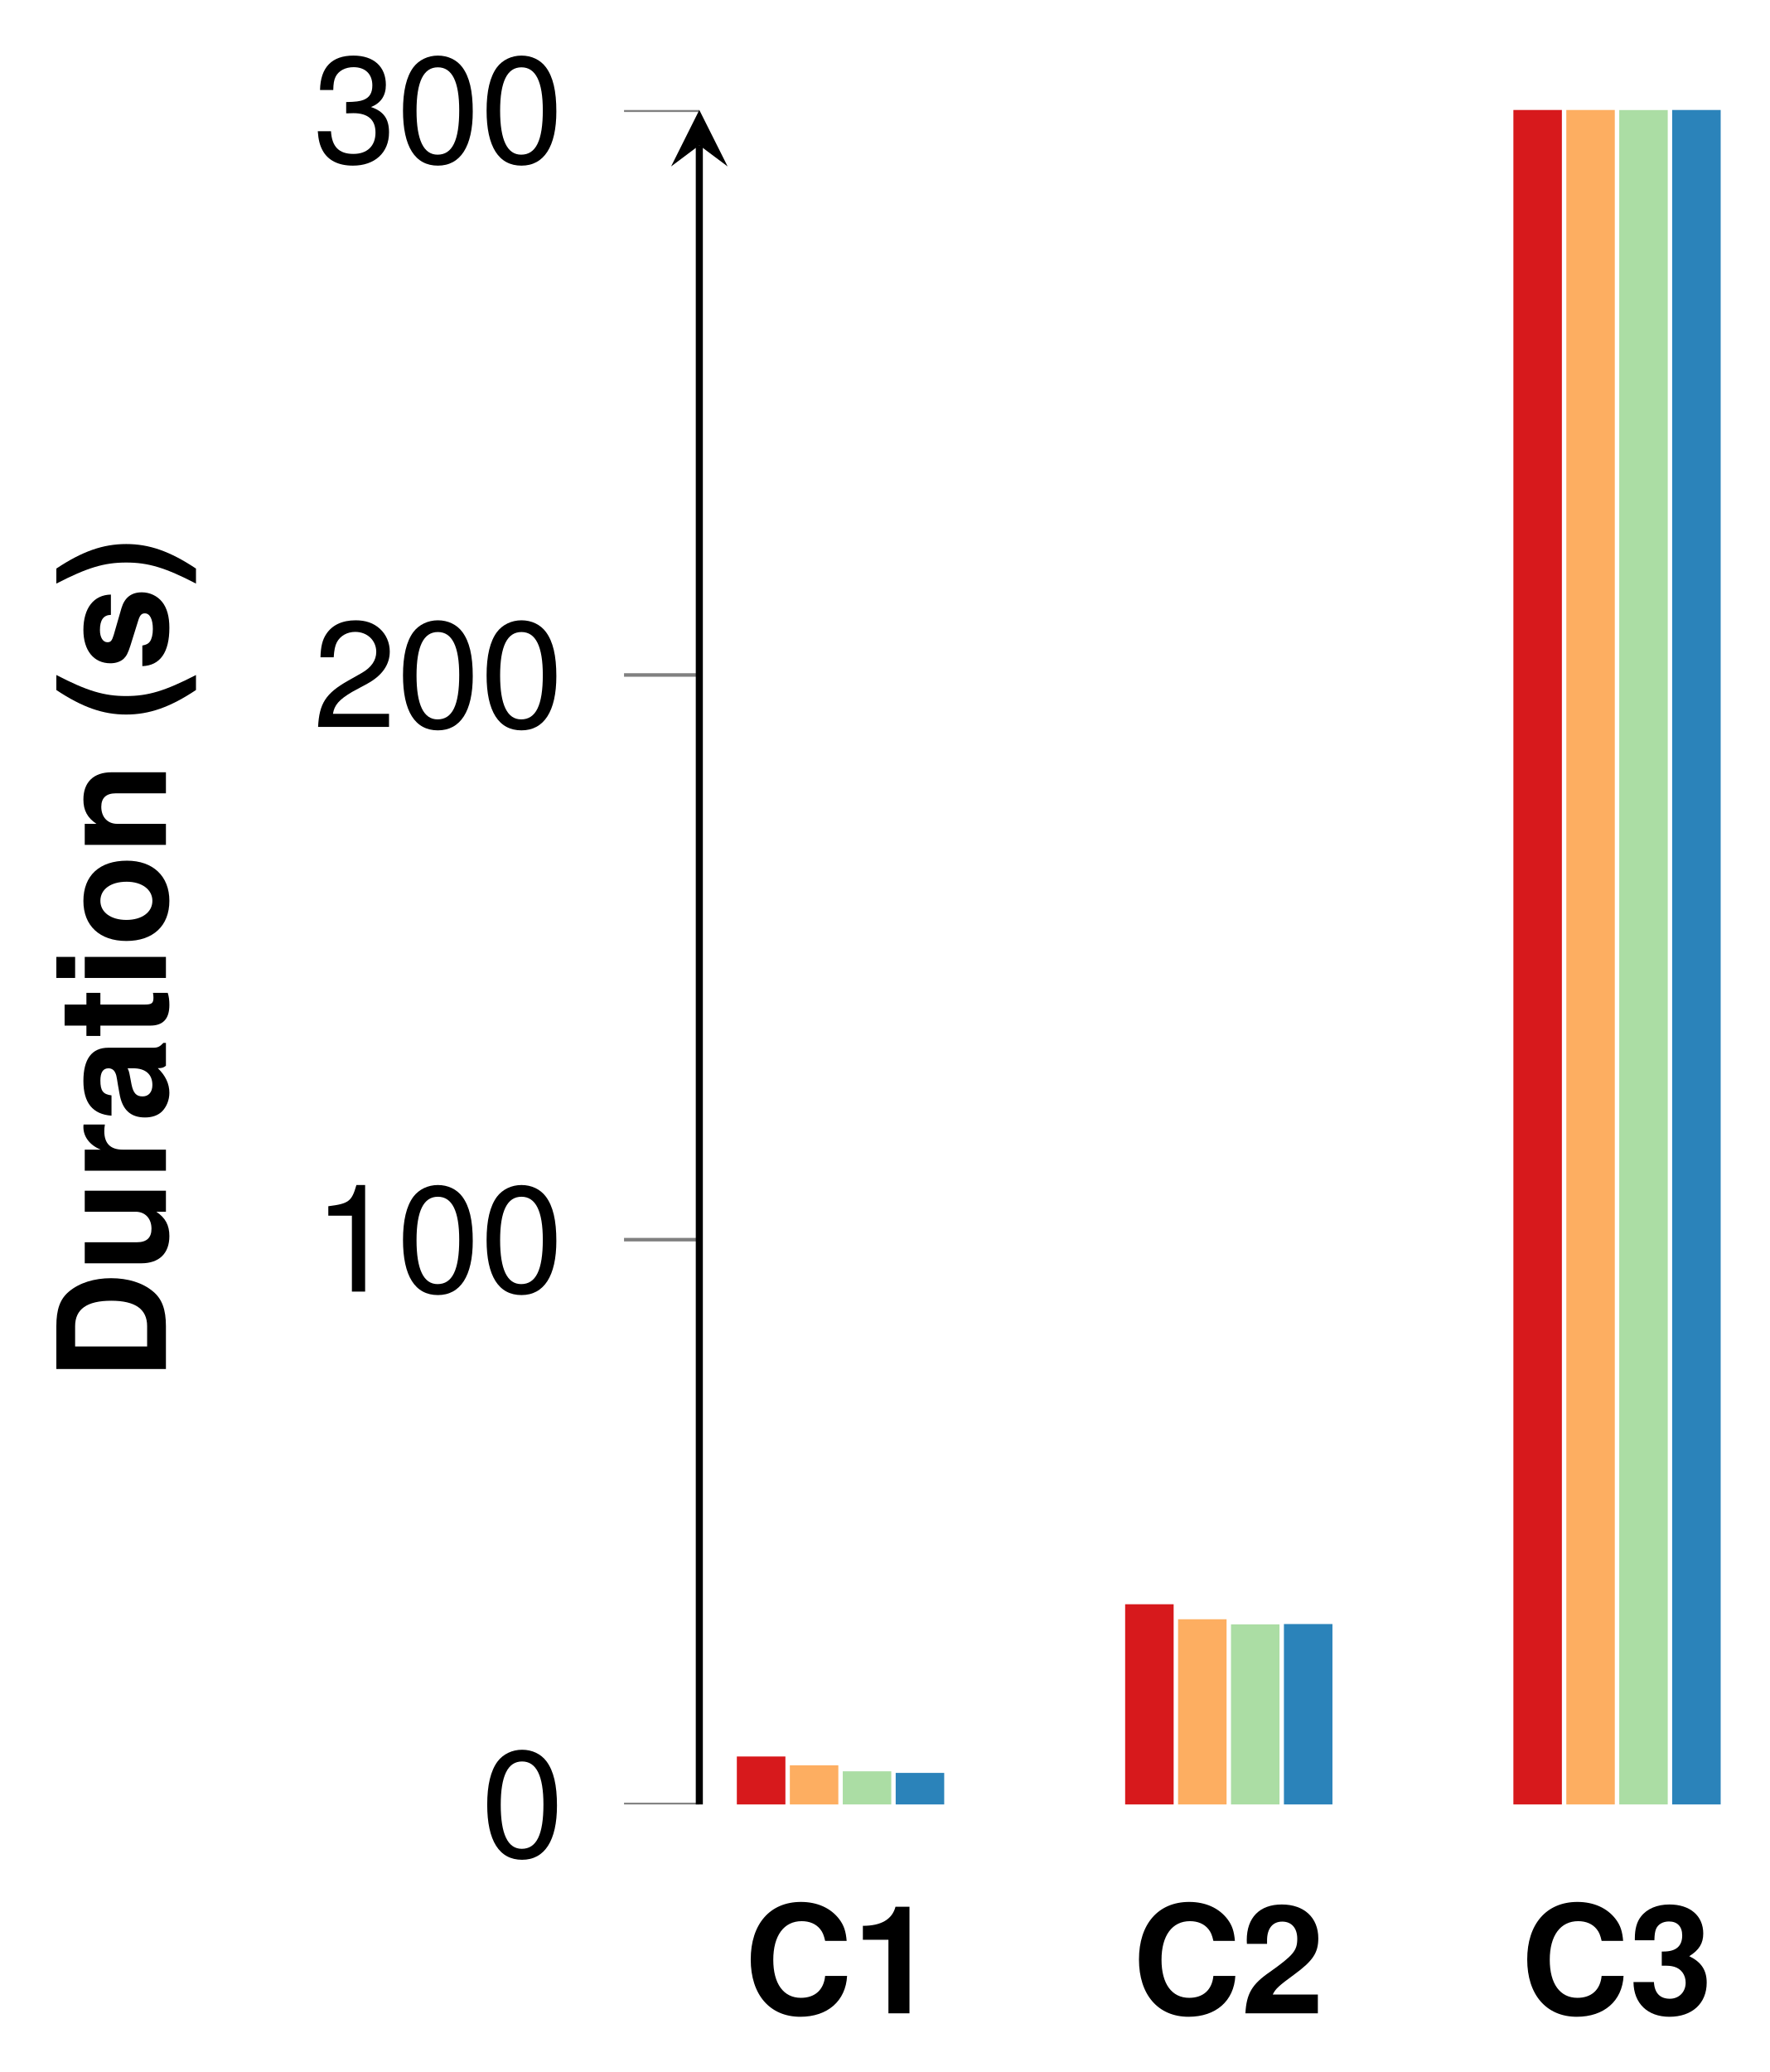
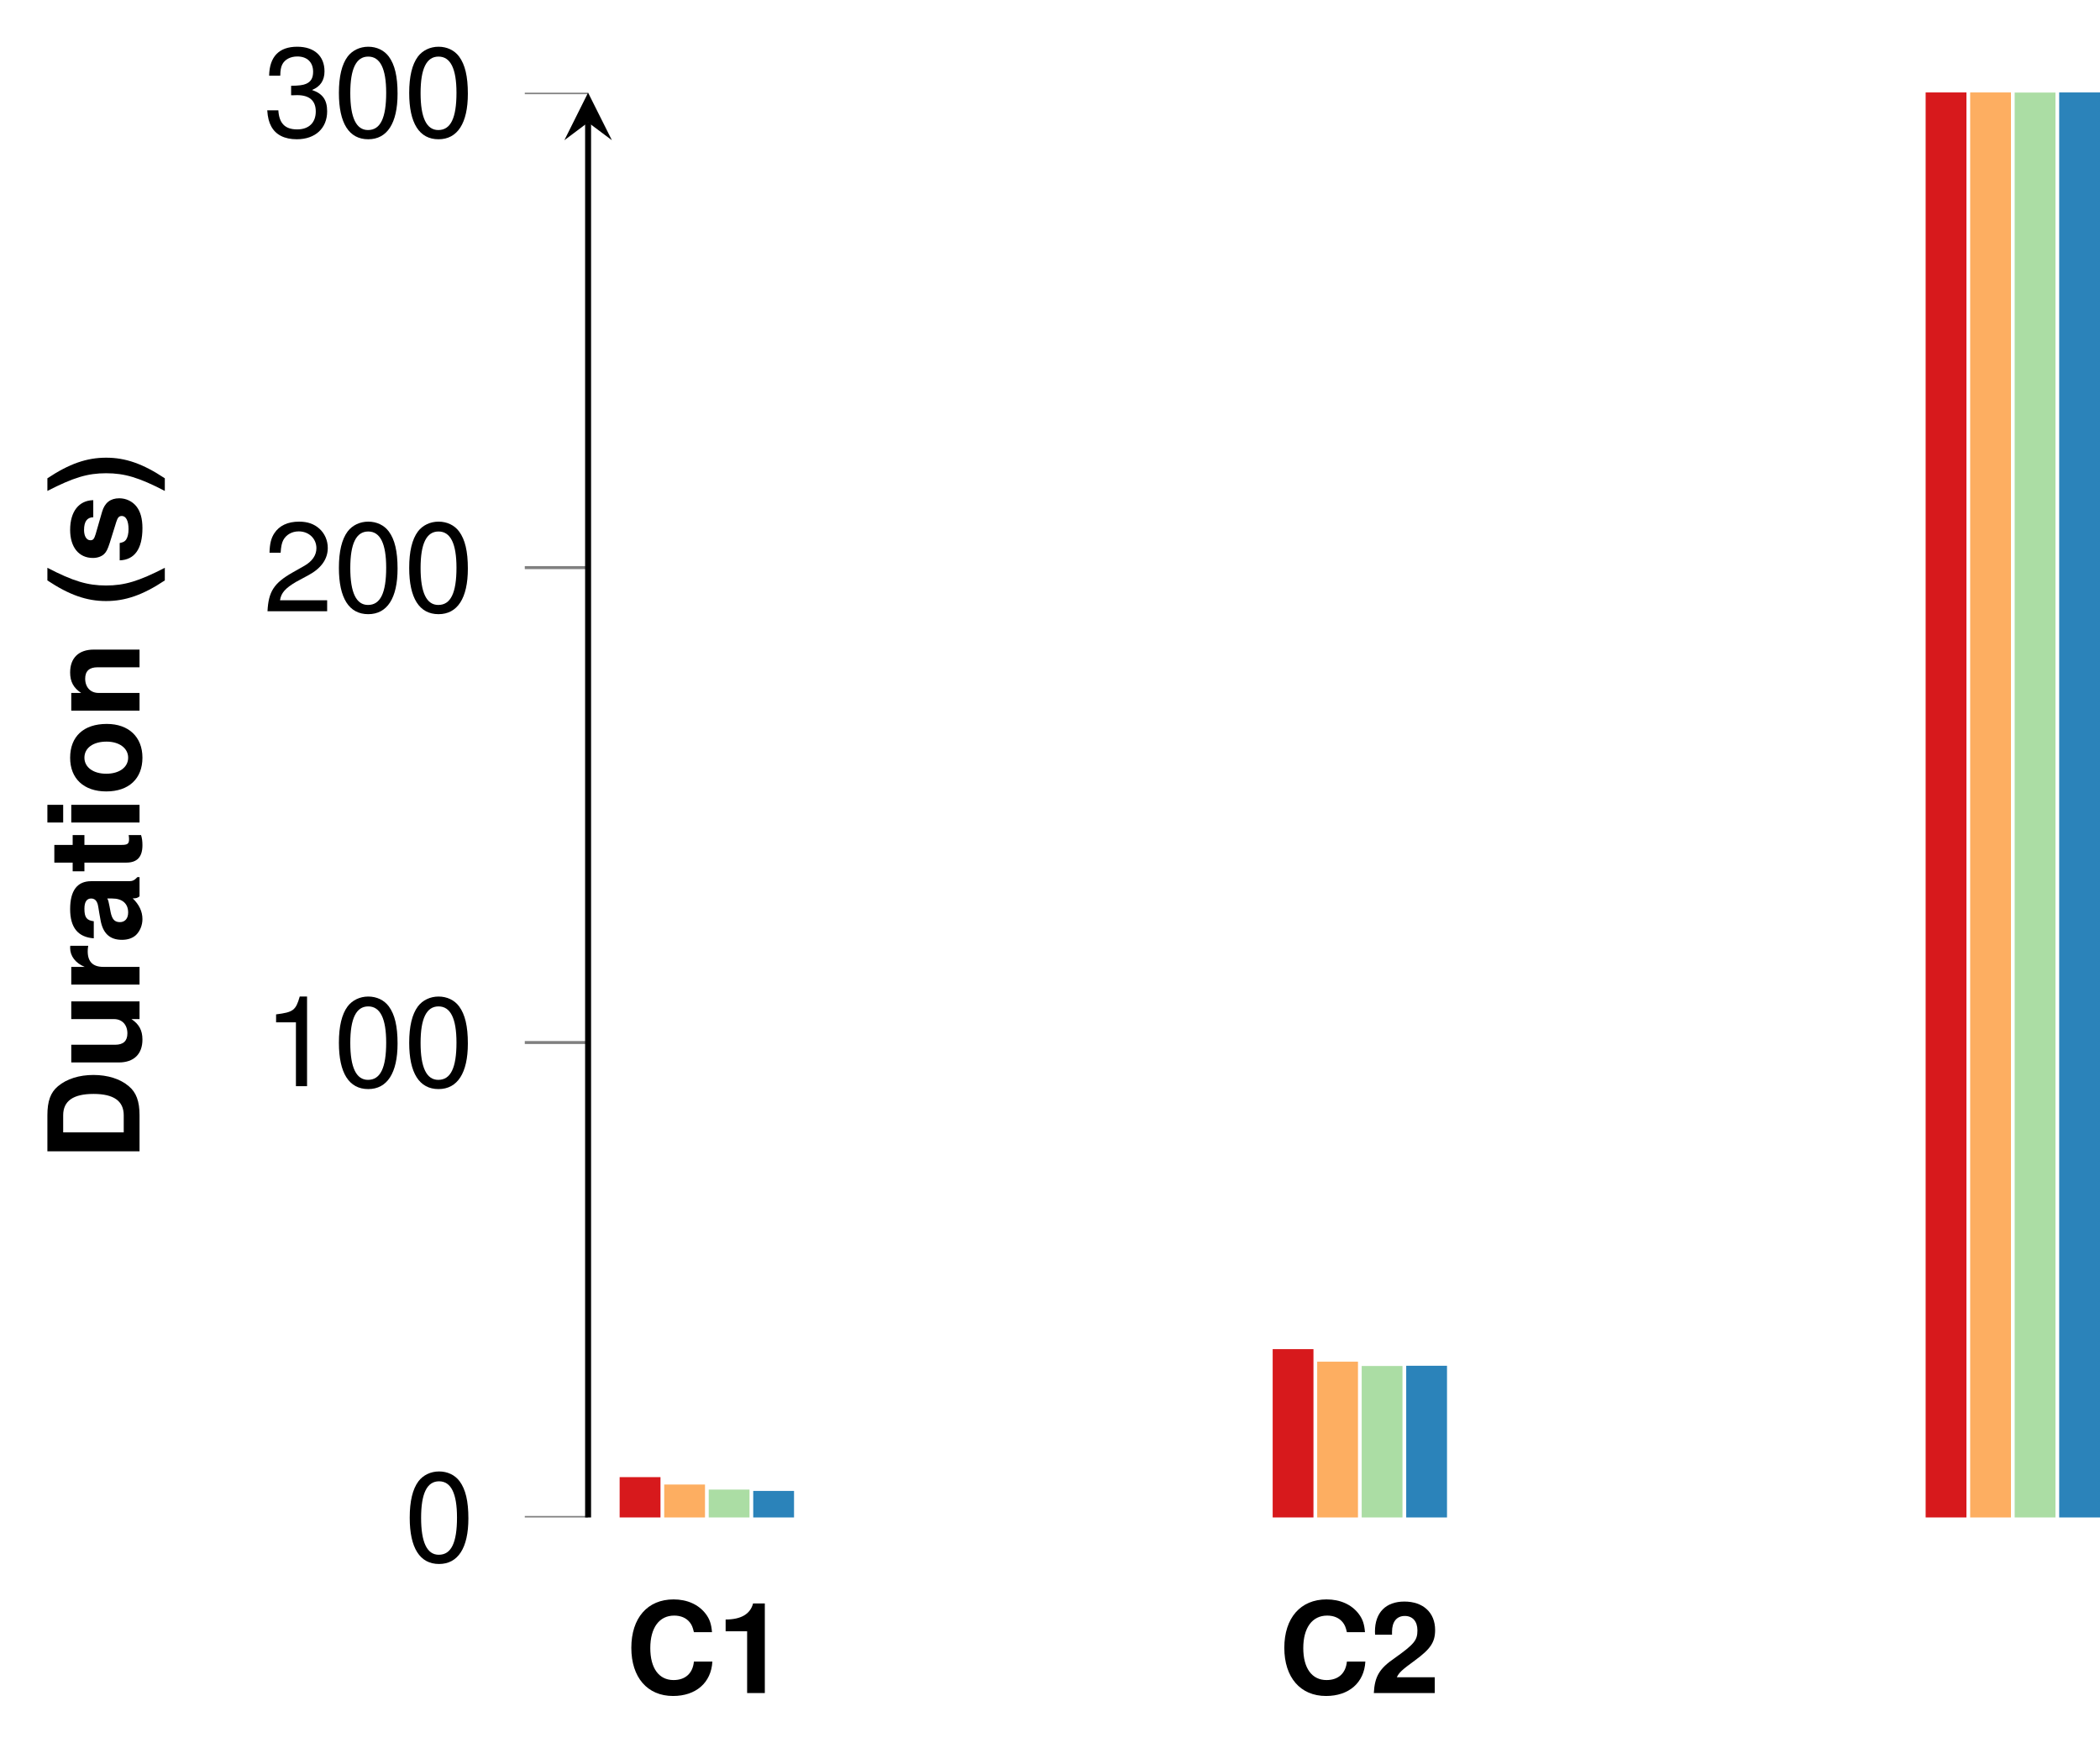
- <svg xmlns="http://www.w3.org/2000/svg" xmlns:xlink="http://www.w3.org/1999/xlink" height="116.954pt" version="1.1" viewBox="0 -116.954 99.886 116.954" width="99.886pt">
+ <svg xmlns="http://www.w3.org/2000/svg" xmlns:xlink="http://www.w3.org/1999/xlink" height="116.972pt" version="1.1" viewBox="0 -116.972 140.978 116.972" width="140.978pt">
  <defs>
    <clipPath id="clip2">
-       <path d="M-102.254 -15.102V-110.746H240.996V-15.102" />
+       <path d="M-102.254 -15.101V-110.75H240.996V-15.101" />
    </clipPath>
    <path d="M1.723 -6.186C0.747 -4.718 0.339 -3.547 0.339 -2.249C0.339 -0.942 0.747 0.229 1.723 1.697H2.571C1.672 -0.051 1.383 -1.001 1.383 -2.249C1.383 -3.488 1.672 -4.455 2.571 -6.186H1.723Z" id="g1-40" />
    <path d="M1.035 1.697C2.011 0.229 2.419 -0.942 2.419 -2.24C2.419 -3.547 2.011 -4.718 1.035 -6.186H0.187C1.086 -4.438 1.375 -3.488 1.375 -2.24C1.375 -1.001 1.086 -0.034 0.187 1.697H1.035Z" id="g1-41" />
    <path d="M2.02 -4.15V0H3.208V-6.017H2.419C2.232 -5.304 1.612 -4.939 0.577 -4.939V-4.15H2.02Z" id="g1-49" />
    <path d="M4.345 -1.061H1.799C1.952 -1.383 2.139 -1.553 3.021 -2.198C4.065 -2.962 4.37 -3.42 4.37 -4.235C4.37 -5.397 3.573 -6.144 2.308 -6.144C1.061 -6.144 0.331 -5.406 0.331 -4.133C0.331 -4.082 0.331 -4.014 0.339 -3.921H1.477V-4.116C1.477 -4.786 1.791 -5.177 2.334 -5.177C2.86 -5.177 3.182 -4.812 3.182 -4.209C3.182 -3.547 2.97 -3.284 1.646 -2.342C0.628 -1.646 0.314 -1.112 0.255 0H4.345V-1.061Z" id="g1-50" />
-     <path d="M1.842 -2.69C2.257 -2.69 2.334 -2.682 2.537 -2.631C2.936 -2.52 3.191 -2.172 3.191 -1.731C3.191 -1.205 2.817 -0.823 2.3 -0.823C1.74 -0.823 1.434 -1.146 1.4 -1.765H0.246C0.255 -0.56 1.044 0.195 2.274 0.195C3.556 0.195 4.379 -0.56 4.379 -1.731C4.379 -2.436 4.073 -2.894 3.394 -3.225C3.955 -3.573 4.184 -3.955 4.184 -4.506C4.184 -5.508 3.437 -6.144 2.274 -6.144C1.587 -6.144 1.01 -5.906 0.67 -5.465C0.433 -5.168 0.322 -4.761 0.322 -4.226V-4.124H1.426C1.434 -4.447 1.46 -4.608 1.519 -4.761C1.629 -5.024 1.901 -5.185 2.249 -5.185C2.724 -5.185 2.996 -4.897 2.996 -4.396C2.996 -3.793 2.648 -3.488 1.943 -3.488H1.842V-2.69Z" id="g1-51" />
    <path d="M5.788 -4.09C5.745 -4.625 5.635 -4.964 5.372 -5.312C4.897 -5.94 4.133 -6.288 3.208 -6.288C1.46 -6.288 0.373 -5.041 0.373 -3.038C0.373 -1.052 1.451 0.195 3.174 0.195C4.71 0.195 5.737 -0.696 5.813 -2.113H4.574C4.498 -1.324 3.997 -0.874 3.208 -0.874C2.223 -0.874 1.646 -1.672 1.646 -3.021C1.646 -4.387 2.249 -5.202 3.25 -5.202C3.692 -5.202 4.056 -5.049 4.294 -4.752C4.43 -4.583 4.498 -4.421 4.574 -4.09H5.788Z" id="g1-67" />
    <path d="M0.653 0H3.072C4.014 0 4.608 -0.221 5.024 -0.721C5.516 -1.298 5.779 -2.139 5.779 -3.097C5.779 -4.048 5.516 -4.888 5.024 -5.474C4.608 -5.974 4.022 -6.186 3.072 -6.186H0.653V0ZM1.926 -1.061V-5.126H3.072C4.031 -5.126 4.506 -4.455 4.506 -3.089C4.506 -1.731 4.031 -1.061 3.072 -1.061H1.926Z" id="g1-68" />
    <path d="M4.447 -0.144C4.235 -0.339 4.175 -0.467 4.175 -0.704V-3.25C4.175 -4.184 3.539 -4.659 2.3 -4.659S0.416 -4.133 0.339 -3.072H1.485C1.544 -3.547 1.74 -3.7 2.325 -3.7C2.783 -3.7 3.013 -3.547 3.013 -3.242C3.013 -3.089 2.936 -2.953 2.809 -2.885C2.648 -2.8 2.648 -2.8 2.062 -2.707L1.587 -2.622C0.679 -2.469 0.238 -2.003 0.238 -1.18C0.238 -0.789 0.348 -0.467 0.56 -0.238C0.823 0.034 1.222 0.195 1.629 0.195C2.139 0.195 2.605 -0.025 3.021 -0.458C3.021 -0.221 3.047 -0.136 3.157 0H4.447V-0.144ZM3.013 -1.842C3.013 -1.154 2.673 -0.764 2.071 -0.764C1.672 -0.764 1.426 -0.976 1.426 -1.315C1.426 -1.672 1.612 -1.842 2.105 -1.943L2.512 -2.02C2.826 -2.079 2.877 -2.096 3.013 -2.164V-1.842Z" id="g1-97" />
    <path d="M1.757 -4.583H0.569V0H1.757V-4.583ZM1.757 -6.186H0.569V-5.126H1.757V-6.186Z" id="g1-105" />
    <path d="M0.535 -4.583V0H1.723V-2.75C1.723 -3.293 2.105 -3.649 2.682 -3.649C3.191 -3.649 3.445 -3.369 3.445 -2.826V0H4.633V-3.072C4.633 -4.082 4.073 -4.659 3.097 -4.659C2.478 -4.659 2.062 -4.43 1.723 -3.921V-4.583H0.535Z" id="g1-110" />
    <path d="M2.554 -4.659C1.154 -4.659 0.297 -3.734 0.297 -2.232C0.297 -0.721 1.154 0.195 2.563 0.195C3.955 0.195 4.829 -0.73 4.829 -2.198C4.829 -3.751 3.989 -4.659 2.554 -4.659ZM2.563 -3.7C3.216 -3.7 3.641 -3.114 3.641 -2.215C3.641 -1.358 3.199 -0.764 2.563 -0.764C1.918 -0.764 1.485 -1.358 1.485 -2.232S1.918 -3.7 2.563 -3.7Z" id="g1-111" />
    <path d="M0.535 -4.583V0H1.723V-2.436C1.723 -3.131 2.071 -3.479 2.767 -3.479C2.894 -3.479 2.979 -3.471 3.14 -3.445V-4.65C3.072 -4.659 3.03 -4.659 2.996 -4.659C2.453 -4.659 1.977 -4.303 1.723 -3.683V-4.583H0.535Z" id="g1-114" />
    <path d="M4.286 -3.106C4.269 -4.073 3.522 -4.659 2.291 -4.659C1.129 -4.659 0.407 -4.073 0.407 -3.131C0.407 -2.826 0.501 -2.563 0.662 -2.385C0.823 -2.223 0.967 -2.147 1.409 -2.003L2.826 -1.561C3.123 -1.468 3.225 -1.375 3.225 -1.188C3.225 -0.908 2.894 -0.738 2.342 -0.738C2.037 -0.738 1.791 -0.798 1.638 -0.9C1.511 -0.993 1.46 -1.086 1.409 -1.332H0.246C0.28 -0.331 1.018 0.195 2.41 0.195C3.047 0.195 3.53 0.059 3.87 -0.212S4.413 -0.908 4.413 -1.358C4.413 -1.952 4.116 -2.334 3.513 -2.512L2.011 -2.945C1.68 -3.047 1.595 -3.114 1.595 -3.301C1.595 -3.556 1.867 -3.725 2.283 -3.725C2.851 -3.725 3.131 -3.522 3.14 -3.106H4.286Z" id="g1-115" />
    <path d="M2.554 -4.489H1.892V-5.72H0.704V-4.489H0.119V-3.7H0.704V-0.883C0.704 -0.161 1.086 0.195 1.867 0.195C2.13 0.195 2.342 0.17 2.554 0.102V-0.73C2.436 -0.713 2.368 -0.704 2.283 -0.704C1.969 -0.704 1.892 -0.798 1.892 -1.205V-3.7H2.554V-4.489Z" id="g1-116" />
    <path d="M4.591 0V-4.583H3.403V-1.714C3.403 -1.171 3.021 -0.815 2.444 -0.815C1.935 -0.815 1.68 -1.086 1.68 -1.638V-4.583H0.492V-1.392C0.492 -0.382 1.052 0.195 2.028 0.195C2.648 0.195 3.064 -0.034 3.403 -0.543V0H4.591Z" id="g1-117" />
    <path d="M2.334 -6.017C1.774 -6.017 1.264 -5.771 0.95 -5.355C0.56 -4.829 0.365 -4.022 0.365 -2.911C0.365 -0.883 1.044 0.195 2.334 0.195C3.607 0.195 4.303 -0.883 4.303 -2.86C4.303 -4.031 4.116 -4.812 3.717 -5.355C3.403 -5.779 2.902 -6.017 2.334 -6.017ZM2.334 -5.355C3.14 -5.355 3.539 -4.54 3.539 -2.928C3.539 -1.222 3.148 -0.424 2.317 -0.424C1.528 -0.424 1.129 -1.256 1.129 -2.902S1.528 -5.355 2.334 -5.355Z" id="g3-48" />
    <path d="M2.198 -4.286V0H2.945V-6.017H2.453C2.189 -5.092 2.02 -4.964 0.866 -4.82V-4.286H2.198Z" id="g3-49" />
    <path d="M4.294 -0.738H1.129C1.205 -1.23 1.477 -1.544 2.215 -1.977L3.064 -2.436C3.904 -2.894 4.336 -3.513 4.336 -4.252C4.336 -4.752 4.133 -5.219 3.776 -5.541S2.979 -6.017 2.41 -6.017C1.646 -6.017 1.078 -5.745 0.747 -5.236C0.535 -4.914 0.441 -4.54 0.424 -3.929H1.171C1.197 -4.336 1.247 -4.583 1.349 -4.778C1.544 -5.143 1.935 -5.363 2.385 -5.363C3.064 -5.363 3.573 -4.88 3.573 -4.235C3.573 -3.759 3.293 -3.352 2.758 -3.047L1.977 -2.605C0.721 -1.892 0.356 -1.324 0.289 0H4.294V-0.738Z" id="g3-50" />
    <path d="M1.875 -2.758H1.969L2.283 -2.767C3.106 -2.767 3.53 -2.393 3.53 -1.672C3.53 -0.917 3.064 -0.467 2.283 -0.467C1.468 -0.467 1.069 -0.874 1.018 -1.748H0.272C0.306 -1.264 0.39 -0.95 0.535 -0.679C0.84 -0.102 1.434 0.195 2.257 0.195C3.496 0.195 4.294 -0.543 4.294 -1.68C4.294 -2.444 3.997 -2.868 3.276 -3.114C3.836 -3.335 4.116 -3.759 4.116 -4.362C4.116 -5.397 3.428 -6.017 2.283 -6.017C1.069 -6.017 0.424 -5.355 0.399 -4.073H1.146C1.154 -4.438 1.188 -4.642 1.281 -4.829C1.451 -5.16 1.825 -5.363 2.291 -5.363C2.953 -5.363 3.352 -4.973 3.352 -4.336C3.352 -3.912 3.199 -3.658 2.868 -3.522C2.665 -3.437 2.402 -3.403 1.875 -3.394V-2.758Z" id="g3-51" />
  </defs>
  <g id="page1">
-     <path d="M41.598 -15.102H44.34V-17.809H41.598ZM63.52 -15.102H66.258V-26.402H63.52ZM85.438 -15.102H88.176V-110.746H85.438Z" fill="#d7191c" />
-     <path d="M44.59 -15.102H47.328V-17.309H44.59ZM66.508 -15.102H69.246V-25.555H66.508ZM88.426 -15.102H91.164V-110.746H88.426Z" fill="#fdae61" />
-     <path d="M47.578 -15.102H50.316V-16.973H47.578ZM69.496 -15.102H72.234V-25.266H69.496ZM91.414 -15.102H94.152V-110.742H91.414Z" fill="#abdda4" />
-     <path d="M50.566 -15.102H53.305V-16.883H50.566ZM72.484 -15.102H75.223V-25.285H72.484ZM94.402 -15.102H97.141V-110.746H94.402Z" fill="#2b83ba" />
-     <path clip-path="url(#clip2)" d="M35.23 -15.102H39.48M35.23 -46.98H39.48M35.23 -78.856H39.48M35.23 -110.731H39.48" fill="none" stroke="#808080" stroke-miterlimit="10.037" stroke-width="0.2" />
-     <path d="M39.48 -15.102V-108.754" fill="none" stroke="#000000" stroke-miterlimit="10.037" stroke-width="0.4" />
-     <path d="M39.48 -110.746L37.887 -107.559L39.48 -108.754L41.078 -107.559" />
-     <g transform="matrix(1 0 0 1 -44.9265 26.895)">
+     <path d="M41.598 -15.102H44.34V-17.809H41.598ZM85.438 -15.102H88.176V-26.402H85.438ZM129.273 -15.102H132.012V-110.766H129.273Z" fill="#d7191c" />
+     <path d="M44.59 -15.101H47.328V-17.312H44.59ZM88.426 -15.101H91.164V-25.559H88.426ZM132.262 -15.101H135V-110.766H132.262Z" fill="#fdae61" />
+     <path d="M47.578 -15.101H50.316V-16.973H47.578ZM91.414 -15.101H94.152V-25.27H91.414ZM135.25 -15.101H137.988V-110.758H135.25Z" fill="#abdda4" />
+     <path d="M50.566 -15.101H53.305V-16.883H50.566ZM94.402 -15.101H97.141V-25.285H94.402ZM138.238 -15.101H140.981V-110.766H138.238Z" fill="#2b83ba" />
+     <path clip-path="url(#clip2)" d="M35.23 -15.101H39.48M35.23 -46.984H39.48M35.23 -78.867H39.48M35.23 -110.75H39.48" fill="none" stroke="#808080" stroke-miterlimit="10.037" stroke-width="0.2" />
+     <path d="M39.48 -15.101V-108.754" fill="none" stroke="#000000" stroke-miterlimit="10.037" stroke-width="0.4" />
+     <path d="M39.48 -110.75L37.887 -107.559L39.48 -108.754L41.078 -107.559" />
+     <g transform="matrix(1 0 0 1 -44.9265 26.8953)">
      <use x="86.936" xlink:href="#g1-67" y="-30.207" />
      <use x="93.063" xlink:href="#g1-49" y="-30.207" />
    </g>
-     <g transform="matrix(1 0 0 1 -23.0083 26.895)">
+     <g transform="matrix(1 0 0 1 -1.09 26.8953)">
      <use x="86.936" xlink:href="#g1-67" y="-30.207" />
      <use x="93.063" xlink:href="#g1-50" y="-30.207" />
    </g>
-     <g transform="matrix(1 0 0 1 -1.09 26.895)">
-       <use x="86.936" xlink:href="#g1-67" y="-30.207" />
-       <use x="93.063" xlink:href="#g1-51" y="-30.207" />
-     </g>
-     <g transform="matrix(1 0 0 1 -59.7955 18.0338)">
+     <g transform="matrix(1 0 0 1 -59.7955 18.0339)">
      <use x="86.936" xlink:href="#g3-48" y="-30.207" />
    </g>
-     <g transform="matrix(1 0 0 1 -69.2676 -13.8417)">
+     <g transform="matrix(1 0 0 1 -69.2675 -13.8477)">
      <use x="86.936" xlink:href="#g3-49" y="-30.207" />
      <use x="91.654" xlink:href="#g3-48" y="-30.207" />
      <use x="96.373" xlink:href="#g3-48" y="-30.207" />
    </g>
-     <g transform="matrix(1 0 0 1 -69.2676 -45.7172)">
+     <g transform="matrix(1 0 0 1 -69.2675 -45.7293)">
      <use x="86.936" xlink:href="#g3-50" y="-30.207" />
      <use x="91.654" xlink:href="#g3-48" y="-30.207" />
      <use x="96.373" xlink:href="#g3-48" y="-30.207" />
    </g>
-     <g transform="matrix(1 0 0 1 -69.2676 -77.5923)">
+     <g transform="matrix(1 0 0 1 -69.2675 -77.611)">
      <use x="86.936" xlink:href="#g3-51" y="-30.207" />
      <use x="91.654" xlink:href="#g3-48" y="-30.207" />
      <use x="96.373" xlink:href="#g3-48" y="-30.207" />
    </g>
-     <g transform="matrix(0 -1 1 0 39.5741 47.9083)">
+     <g transform="matrix(0 -1 1 0 39.5744 47.9077)">
      <use x="86.936" xlink:href="#g1-68" y="-30.207" />
      <use x="93.063" xlink:href="#g1-117" y="-30.207" />
      <use x="98.248" xlink:href="#g1-114" y="-30.207" />
      <use x="101.549" xlink:href="#g1-97" y="-30.207" />
-       <use x="106.268" xlink:href="#g1-116" y="-30.207" />
+       <use x="106.267" xlink:href="#g1-116" y="-30.207" />
      <use x="109.093" xlink:href="#g1-105" y="-30.207" />
      <use x="111.452" xlink:href="#g1-111" y="-30.207" />
      <use x="116.638" xlink:href="#g1-110" y="-30.207" />
      <use x="124.191" xlink:href="#g1-40" y="-30.207" />
      <use x="127.016" xlink:href="#g1-115" y="-30.207" />
      <use x="131.735" xlink:href="#g1-41" y="-30.207" />
    </g>
  </g>
</svg>
